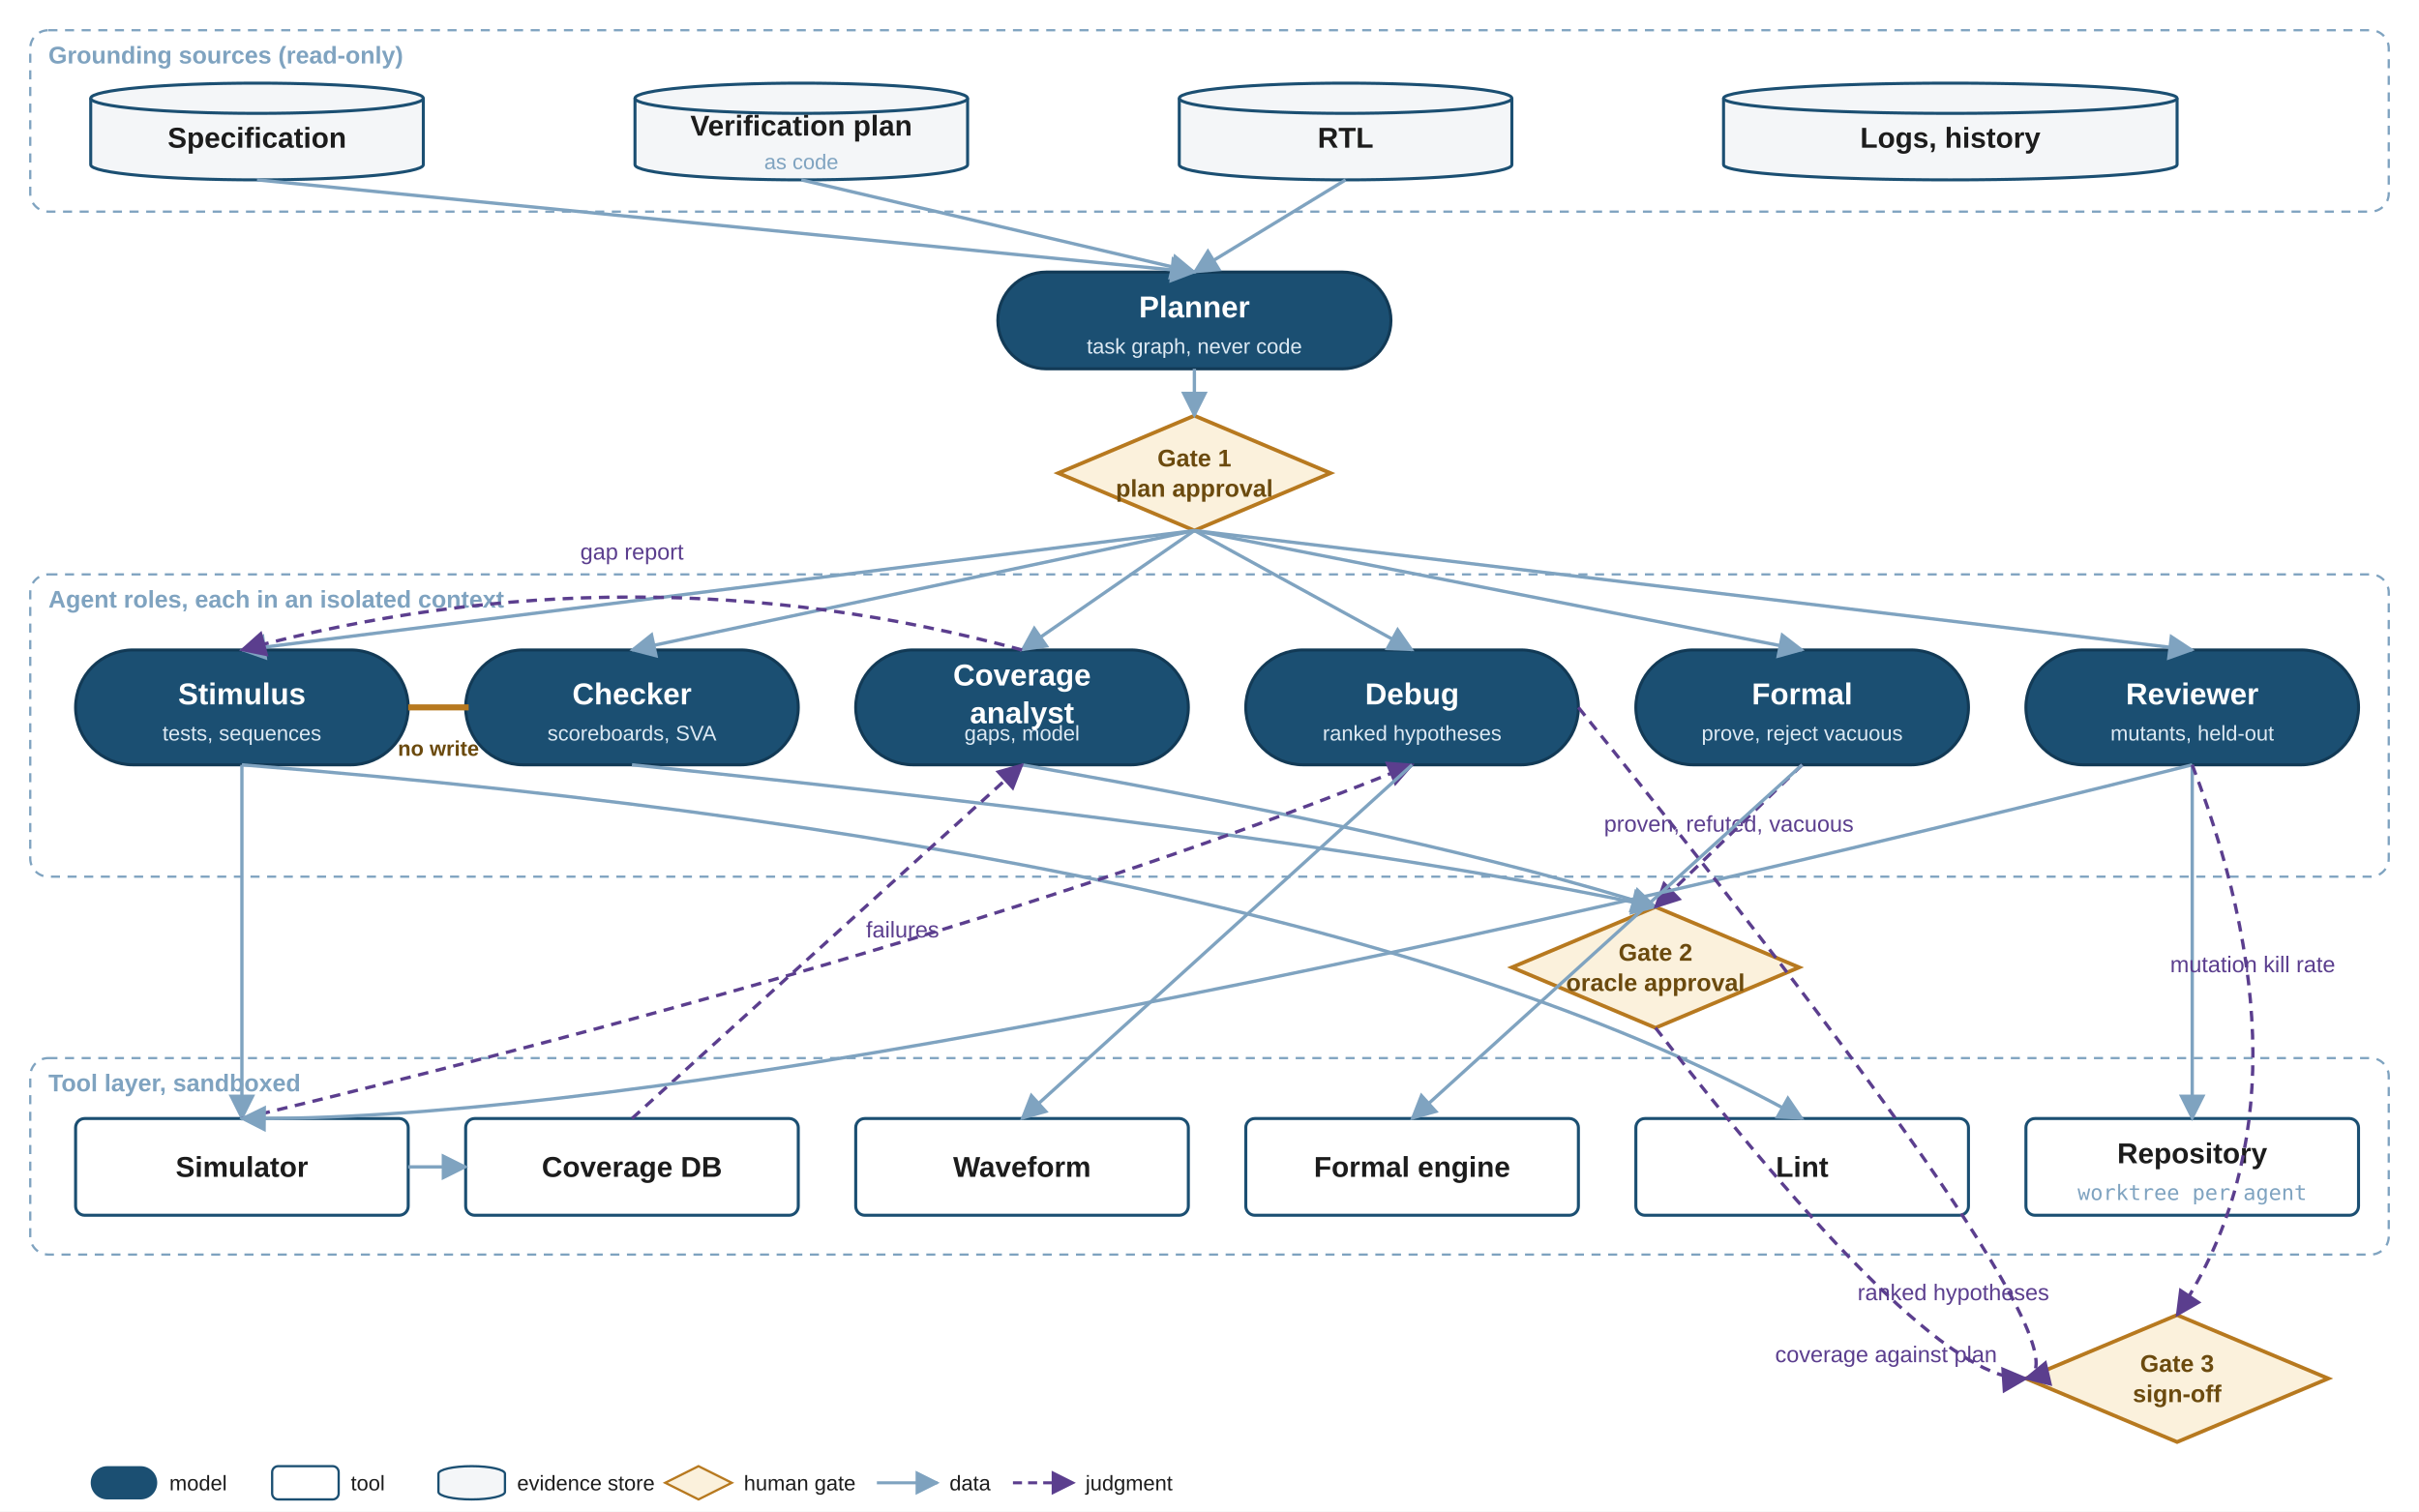
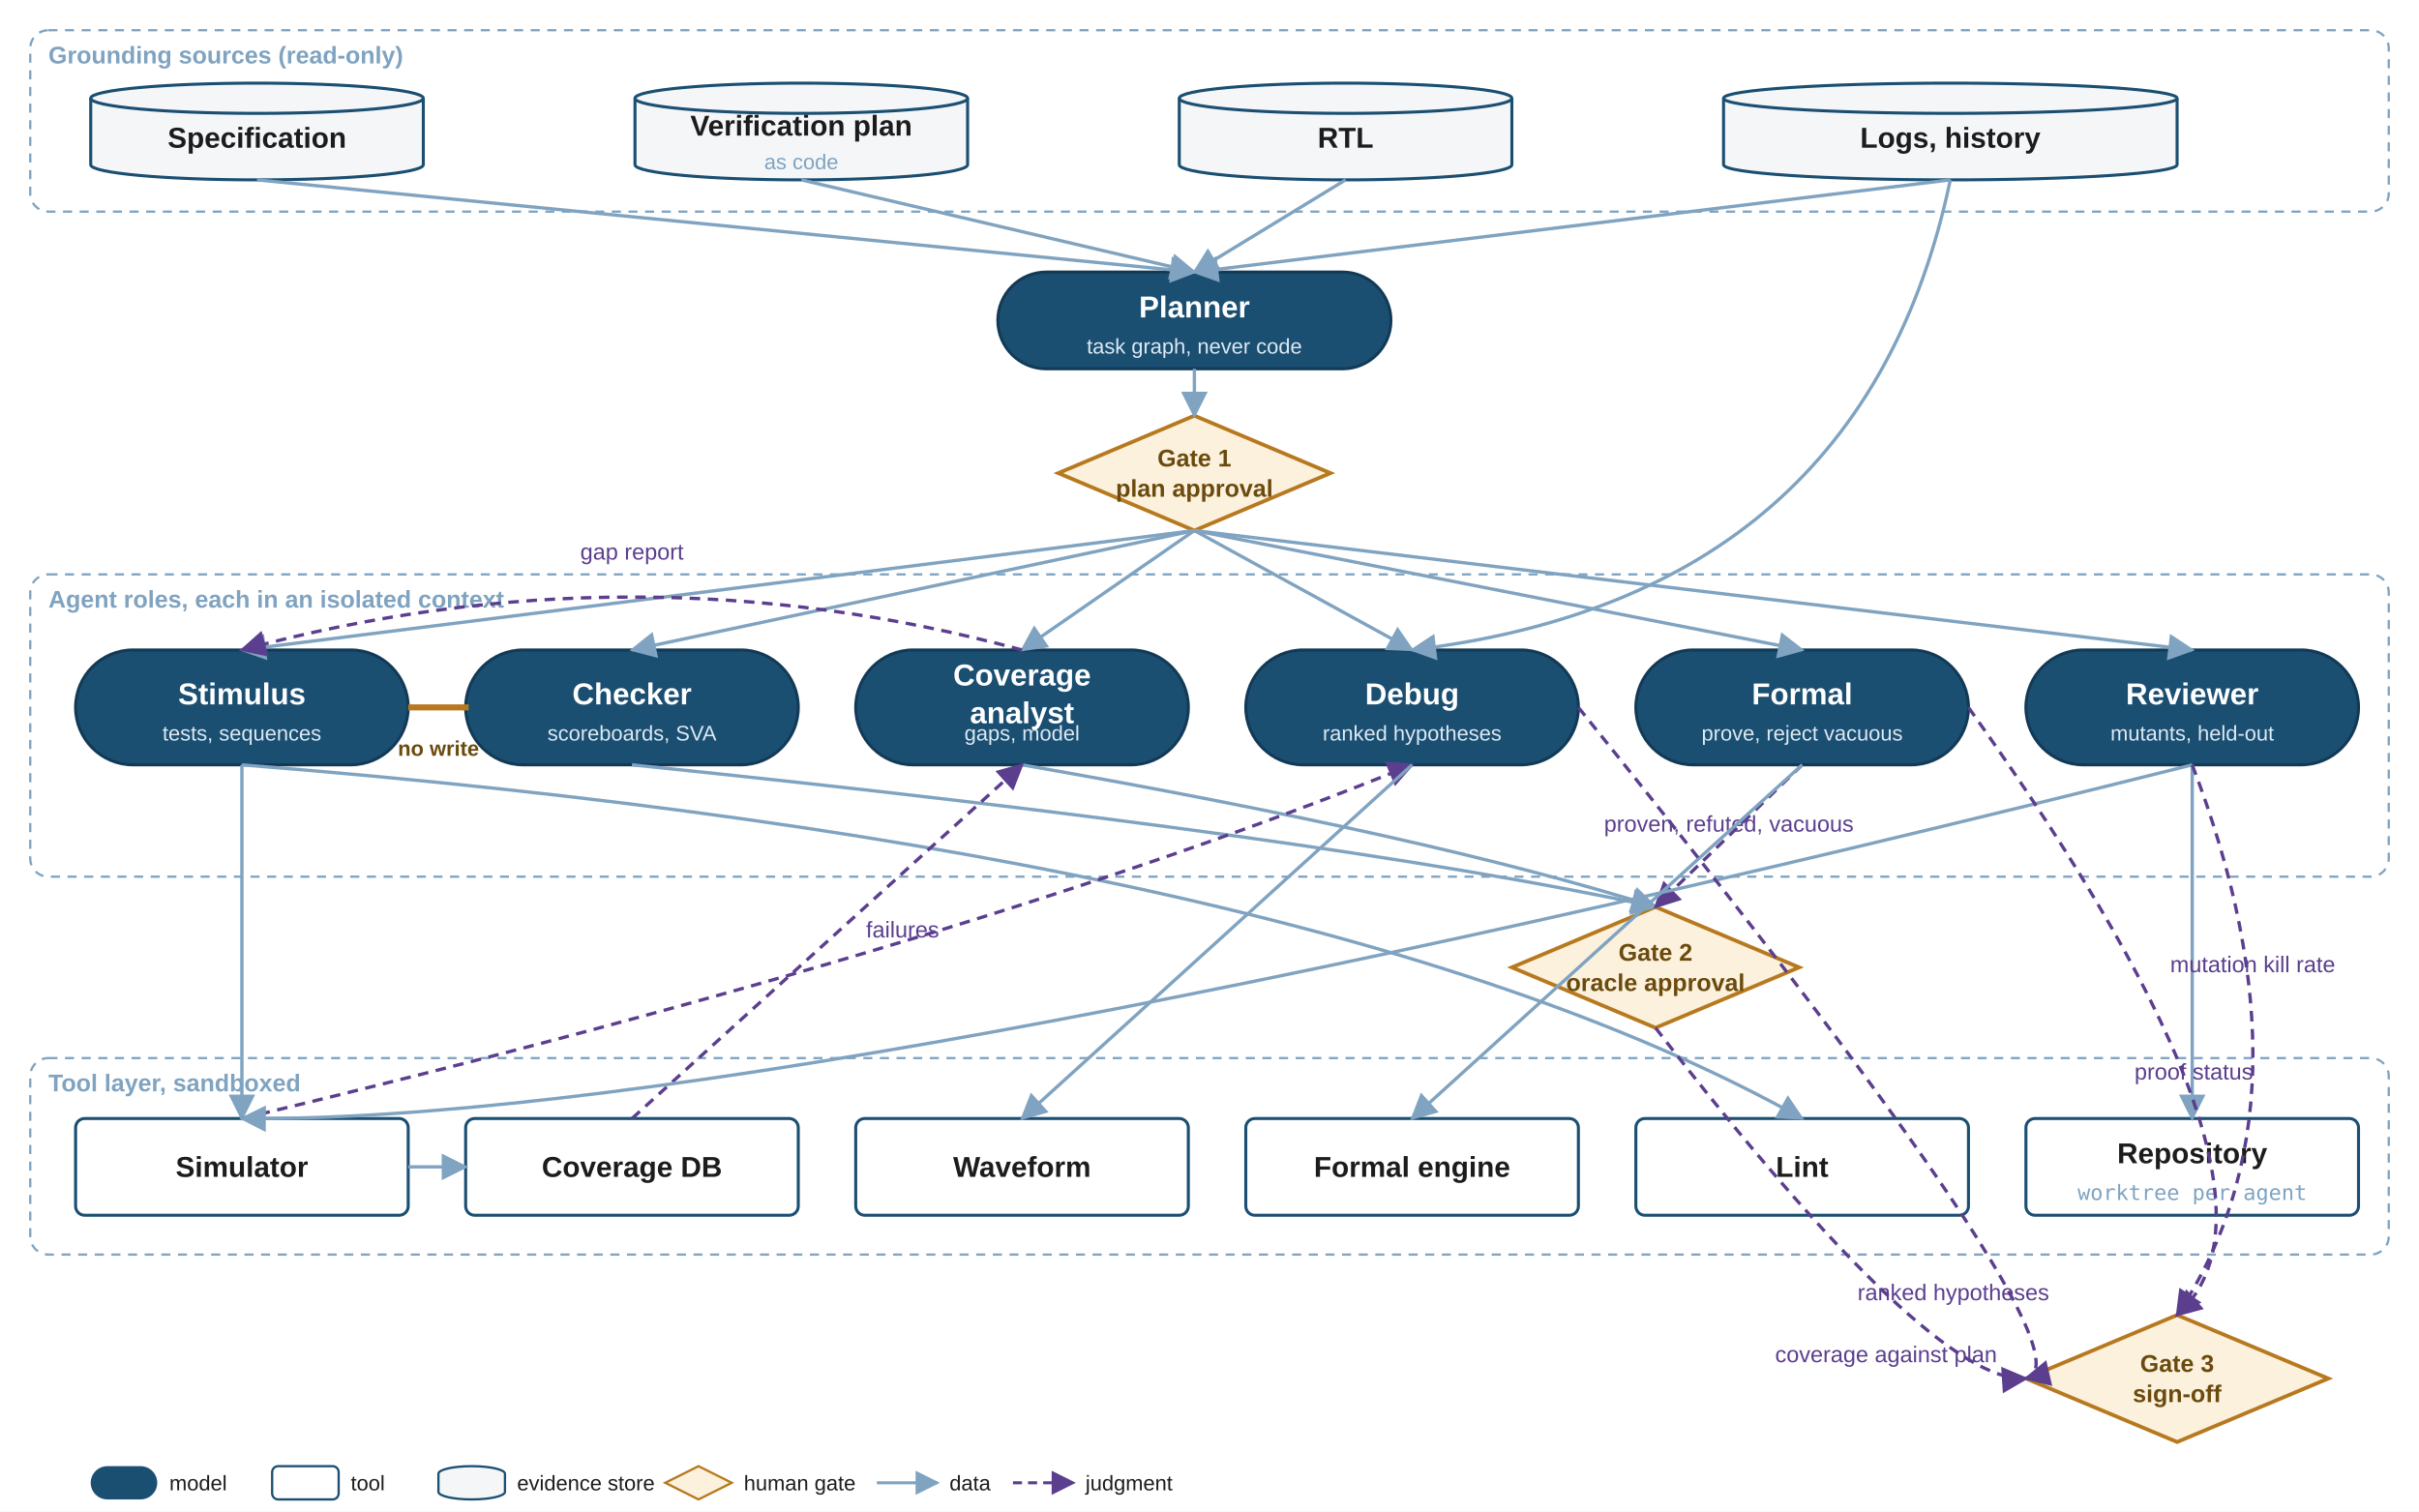
<svg xmlns="http://www.w3.org/2000/svg" viewBox="0 0 1600 1000" width="1600" height="1000" role="img" aria-label="The agentic verification flow with three human gates">
  <defs>
    <marker id="ah" viewBox="0 0 10 10" refX="9" refY="5" markerWidth="8" markerHeight="8" orient="auto-start-reverse">
      <path d="M0,0 L10,5 L0,10 Z" fill="#7FA3C0" />
    </marker>
    <marker id="ahj" viewBox="0 0 10 10" refX="9" refY="5" markerWidth="8" markerHeight="8" orient="auto-start-reverse">
      <path d="M0,0 L10,5 L0,10 Z" fill="#5B3E8E" />
    </marker>
  </defs>
  <rect width="1600" height="1000" fill="white" />
  <rect x="20" y="20" width="1560" height="120" rx="12" fill="none" stroke="#7FA3C0" stroke-width="1.5" stroke-dasharray="6 5" />
  <text x="32" y="42.0" font-family="'Source Sans 3', 'Helvetica Neue', Arial, sans-serif" font-size="16" font-weight="700" text-anchor="start" fill="#7FA3C0">Grounding sources (read-only)</text>
  <path d="M60,65 A110.0,10 0 0 1 280,65 V109 A110.0,10 0 0 1 60,109 Z" fill="#F4F6F8" stroke="#1B4F72" stroke-width="2" />
  <path d="M60,65 A110.0,10 0 0 0 280,65" fill="none" stroke="#1B4F72" stroke-width="2" />
  <text x="170.0" y="97.7" font-family="'Source Sans 3', 'Helvetica Neue', Arial, sans-serif" font-size="19" font-weight="600" text-anchor="middle" fill="#1C1C1C">Specification</text>
  <path d="M420,65 A110.0,10 0 0 1 640,65 V109 A110.0,10 0 0 1 420,109 Z" fill="#F4F6F8" stroke="#1B4F72" stroke-width="2" />
  <path d="M420,65 A110.0,10 0 0 0 640,65" fill="none" stroke="#1B4F72" stroke-width="2" />
  <text x="530.0" y="89.7" font-family="'Source Sans 3', 'Helvetica Neue', Arial, sans-serif" font-size="19" font-weight="600" text-anchor="middle" fill="#1C1C1C">Verification plan</text>
  <text x="530.0" y="111.9" font-family="'Source Sans 3', 'Helvetica Neue', Arial, sans-serif" font-size="14" font-weight="400" text-anchor="middle" fill="#7FA3C0">as code</text>
  <path d="M780,65 A110.0,10 0 0 1 1000,65 V109 A110.0,10 0 0 1 780,109 Z" fill="#F4F6F8" stroke="#1B4F72" stroke-width="2" />
  <path d="M780,65 A110.0,10 0 0 0 1000,65" fill="none" stroke="#1B4F72" stroke-width="2" />
  <text x="890.0" y="97.7" font-family="'Source Sans 3', 'Helvetica Neue', Arial, sans-serif" font-size="19" font-weight="600" text-anchor="middle" fill="#1C1C1C">RTL</text>
  <path d="M1140,65 A150.0,10 0 0 1 1440,65 V109 A150.0,10 0 0 1 1140,109 Z" fill="#F4F6F8" stroke="#1B4F72" stroke-width="2" />
  <path d="M1140,65 A150.0,10 0 0 0 1440,65" fill="none" stroke="#1B4F72" stroke-width="2" />
  <text x="1290.0" y="97.7" font-family="'Source Sans 3', 'Helvetica Neue', Arial, sans-serif" font-size="19" font-weight="600" text-anchor="middle" fill="#1C1C1C">Logs, history</text>
  <rect x="660" y="180" width="260" height="64" rx="32.0" fill="#1B4F72" stroke="#123A56" stroke-width="2" />
  <text x="790.0" y="210.0" font-family="'Source Sans 3', 'Helvetica Neue', Arial, sans-serif" font-size="20" font-weight="700" text-anchor="middle" fill="white">Planner</text>
  <text x="790.0" y="233.9" font-family="'Source Sans 3', 'Helvetica Neue', Arial, sans-serif" font-size="14" font-weight="400" text-anchor="middle" fill="#DCE9F3">task graph, never code</text>
  <path d="M170.0,119 L790.0,180" fill="none" stroke="#7FA3C0" stroke-width="2.2" marker-end="url(#ah)" />
  <path d="M530.0,119 L790.0,180" fill="none" stroke="#7FA3C0" stroke-width="2.2" marker-end="url(#ah)" />
  <path d="M890.0,119 L790.0,180" fill="none" stroke="#7FA3C0" stroke-width="2.2" marker-end="url(#ah)" />
+   <path d="M1290.0,119 L790.0,180" fill="none" stroke="#7FA3C0" stroke-width="2.2" marker-end="url(#ah)" />
  <path d="M790.0,275 L880,313.0 L790.0,351 L700,313.0 Z" fill="#FBF1DC" stroke="#B7791F" stroke-width="2.5" />
  <text x="790.0" y="308.6" font-family="'Source Sans 3', 'Helvetica Neue', Arial, sans-serif" font-size="16" font-weight="700" text-anchor="middle" fill="#6B4A0E">Gate 1</text>
  <text x="790.0" y="328.6" font-family="'Source Sans 3', 'Helvetica Neue', Arial, sans-serif" font-size="16" font-weight="700" text-anchor="middle" fill="#6B4A0E">plan approval</text>
  <path d="M790.0,244 L790.0,275" fill="none" stroke="#7FA3C0" stroke-width="2.2" marker-end="url(#ah)" />
  <rect x="20" y="380" width="1560" height="200" rx="12" fill="none" stroke="#7FA3C0" stroke-width="1.5" stroke-dasharray="6 5" />
  <text x="32" y="402.0" font-family="'Source Sans 3', 'Helvetica Neue', Arial, sans-serif" font-size="16" font-weight="700" text-anchor="start" fill="#7FA3C0">Agent roles, each in an isolated context</text>
  <rect x="50" y="430" width="220" height="76" rx="38.0" fill="#1B4F72" stroke="#123A56" stroke-width="2" />
  <text x="160.0" y="466.0" font-family="'Source Sans 3', 'Helvetica Neue', Arial, sans-serif" font-size="20" font-weight="700" text-anchor="middle" fill="white">Stimulus</text>
  <text x="160.0" y="489.9" font-family="'Source Sans 3', 'Helvetica Neue', Arial, sans-serif" font-size="14" font-weight="400" text-anchor="middle" fill="#DCE9F3">tests, sequences</text>
  <rect x="308" y="430" width="220" height="76" rx="38.0" fill="#1B4F72" stroke="#123A56" stroke-width="2" />
  <text x="418.0" y="466.0" font-family="'Source Sans 3', 'Helvetica Neue', Arial, sans-serif" font-size="20" font-weight="700" text-anchor="middle" fill="white">Checker</text>
  <text x="418.0" y="489.9" font-family="'Source Sans 3', 'Helvetica Neue', Arial, sans-serif" font-size="14" font-weight="400" text-anchor="middle" fill="#DCE9F3">scoreboards, SVA</text>
  <rect x="566" y="430" width="220" height="76" rx="38.0" fill="#1B4F72" stroke="#123A56" stroke-width="2" />
  <text x="676.0" y="453.5" font-family="'Source Sans 3', 'Helvetica Neue', Arial, sans-serif" font-size="20" font-weight="700" text-anchor="middle" fill="white">Coverage</text>
  <text x="676.0" y="478.5" font-family="'Source Sans 3', 'Helvetica Neue', Arial, sans-serif" font-size="20" font-weight="700" text-anchor="middle" fill="white">analyst</text>
  <text x="676.0" y="489.9" font-family="'Source Sans 3', 'Helvetica Neue', Arial, sans-serif" font-size="14" font-weight="400" text-anchor="middle" fill="#DCE9F3">gaps, model</text>
  <rect x="824" y="430" width="220" height="76" rx="38.0" fill="#1B4F72" stroke="#123A56" stroke-width="2" />
  <text x="934.0" y="466.0" font-family="'Source Sans 3', 'Helvetica Neue', Arial, sans-serif" font-size="20" font-weight="700" text-anchor="middle" fill="white">Debug</text>
  <text x="934.0" y="489.9" font-family="'Source Sans 3', 'Helvetica Neue', Arial, sans-serif" font-size="14" font-weight="400" text-anchor="middle" fill="#DCE9F3">ranked hypotheses</text>
  <rect x="1082" y="430" width="220" height="76" rx="38.0" fill="#1B4F72" stroke="#123A56" stroke-width="2" />
  <text x="1192.0" y="466.0" font-family="'Source Sans 3', 'Helvetica Neue', Arial, sans-serif" font-size="20" font-weight="700" text-anchor="middle" fill="white">Formal</text>
  <text x="1192.0" y="489.9" font-family="'Source Sans 3', 'Helvetica Neue', Arial, sans-serif" font-size="14" font-weight="400" text-anchor="middle" fill="#DCE9F3">prove, reject vacuous</text>
  <rect x="1340" y="430" width="220" height="76" rx="38.0" fill="#1B4F72" stroke="#123A56" stroke-width="2" />
  <text x="1450.0" y="466.0" font-family="'Source Sans 3', 'Helvetica Neue', Arial, sans-serif" font-size="20" font-weight="700" text-anchor="middle" fill="white">Reviewer</text>
  <text x="1450.0" y="489.9" font-family="'Source Sans 3', 'Helvetica Neue', Arial, sans-serif" font-size="14" font-weight="400" text-anchor="middle" fill="#DCE9F3">mutants, held-out</text>
  <path d="M790.0,351 L160.0,430" fill="none" stroke="#7FA3C0" stroke-width="2.2" marker-end="url(#ah)" />
  <path d="M790.0,351 L418.0,430" fill="none" stroke="#7FA3C0" stroke-width="2.2" marker-end="url(#ah)" />
  <path d="M790.0,351 L676.0,430" fill="none" stroke="#7FA3C0" stroke-width="2.2" marker-end="url(#ah)" />
  <path d="M790.0,351 L934.0,430" fill="none" stroke="#7FA3C0" stroke-width="2.2" marker-end="url(#ah)" />
  <path d="M790.0,351 L1192.0,430" fill="none" stroke="#7FA3C0" stroke-width="2.2" marker-end="url(#ah)" />
  <path d="M790.0,351 L1450.0,430" fill="none" stroke="#7FA3C0" stroke-width="2.2" marker-end="url(#ah)" />
  <path d="M1095.0,600 L1190,640.0 L1095.0,680 L1000,640.0 Z" fill="#FBF1DC" stroke="#B7791F" stroke-width="2.5" />
  <text x="1095.0" y="635.6" font-family="'Source Sans 3', 'Helvetica Neue', Arial, sans-serif" font-size="16" font-weight="700" text-anchor="middle" fill="#6B4A0E">Gate 2</text>
  <text x="1095.0" y="655.6" font-family="'Source Sans 3', 'Helvetica Neue', Arial, sans-serif" font-size="16" font-weight="700" text-anchor="middle" fill="#6B4A0E">oracle approval</text>
  <path d="M418.0,506 Q876.5,553.0 1095.0,600" fill="none" stroke="#7FA3C0" stroke-width="2.2" marker-end="url(#ah)" />
  <path d="M676.0,506 Q945.5,553.0 1095.0,600" fill="none" stroke="#7FA3C0" stroke-width="2.2" marker-end="url(#ah)" />
  <path d="M1192.0,506 L1095.0,600" fill="none" stroke="#5B3E8E" stroke-width="2.2" stroke-dasharray="7 5" marker-end="url(#ahj)" />
  <text x="1143.5" y="550.2" font-family="'Source Sans 3', 'Helvetica Neue', Arial, sans-serif" font-size="15" font-weight="400" text-anchor="middle" fill="#5B3E8E">proven, refuted, vacuous</text>
  <rect x="20" y="700" width="1560" height="130" rx="12" fill="none" stroke="#7FA3C0" stroke-width="1.5" stroke-dasharray="6 5" />
  <text x="32" y="722.0" font-family="'Source Sans 3', 'Helvetica Neue', Arial, sans-serif" font-size="16" font-weight="700" text-anchor="start" fill="#7FA3C0">Tool layer, sandboxed</text>
  <rect x="50" y="740" width="220" height="64" rx="6" fill="white" stroke="#1B4F72" stroke-width="2" />
  <text x="160.0" y="778.6" font-family="'Source Sans 3', 'Helvetica Neue', Arial, sans-serif" font-size="19" font-weight="600" text-anchor="middle" fill="#1C1C1C">Simulator</text>
  <rect x="308" y="740" width="220" height="64" rx="6" fill="white" stroke="#1B4F72" stroke-width="2" />
  <text x="418.0" y="778.6" font-family="'Source Sans 3', 'Helvetica Neue', Arial, sans-serif" font-size="19" font-weight="600" text-anchor="middle" fill="#1C1C1C">Coverage DB</text>
  <rect x="566" y="740" width="220" height="64" rx="6" fill="white" stroke="#1B4F72" stroke-width="2" />
  <text x="676.0" y="778.6" font-family="'Source Sans 3', 'Helvetica Neue', Arial, sans-serif" font-size="19" font-weight="600" text-anchor="middle" fill="#1C1C1C">Waveform</text>
  <rect x="824" y="740" width="220" height="64" rx="6" fill="white" stroke="#1B4F72" stroke-width="2" />
  <text x="934.0" y="778.6" font-family="'Source Sans 3', 'Helvetica Neue', Arial, sans-serif" font-size="19" font-weight="600" text-anchor="middle" fill="#1C1C1C">Formal engine</text>
  <rect x="1082" y="740" width="220" height="64" rx="6" fill="white" stroke="#1B4F72" stroke-width="2" />
  <text x="1192.0" y="778.6" font-family="'Source Sans 3', 'Helvetica Neue', Arial, sans-serif" font-size="19" font-weight="600" text-anchor="middle" fill="#1C1C1C">Lint</text>
  <rect x="1340" y="740" width="220" height="64" rx="6" fill="white" stroke="#1B4F72" stroke-width="2" />
  <text x="1450.0" y="769.6" font-family="'Source Sans 3', 'Helvetica Neue', Arial, sans-serif" font-size="19" font-weight="600" text-anchor="middle" fill="#1C1C1C">Repository</text>
  <text x="1450.0" y="793.9" font-family="'JetBrains Mono', Menlo, monospace" font-size="14" font-weight="400" text-anchor="middle" fill="#7FA3C0">worktree per agent</text>
  <path d="M160.0,506 L160.0,740" fill="none" stroke="#7FA3C0" stroke-width="2.2" marker-end="url(#ah)" />
  <path d="M160.0,506 Q876.0,563.0 1192.0,740" fill="none" stroke="#7FA3C0" stroke-width="2.2" marker-end="url(#ah)" />
  <path d="M270,772.0 L308,772.0" fill="none" stroke="#7FA3C0" stroke-width="2.2" marker-end="url(#ah)" />
  <path d="M418.0,740 L676.0,506" fill="none" stroke="#5B3E8E" stroke-width="2.2" stroke-dasharray="7 5" marker-end="url(#ahj)" />
  <path d="M676.0,430 Q418.0,360.0 160.0,430" fill="none" stroke="#5B3E8E" stroke-width="2.2" stroke-dasharray="7 5" marker-end="url(#ahj)" />
  <text x="418.0" y="370.2" font-family="'Source Sans 3', 'Helvetica Neue', Arial, sans-serif" font-size="15" font-weight="400" text-anchor="middle" fill="#5B3E8E">gap report</text>
  <path d="M160.0,740 Q647.0,623.0 934.0,506" fill="none" stroke="#5B3E8E" stroke-width="2.2" stroke-dasharray="7 5" marker-end="url(#ahj)" />
  <text x="597.0" y="620.2" font-family="'Source Sans 3', 'Helvetica Neue', Arial, sans-serif" font-size="15" font-weight="400" text-anchor="middle" fill="#5B3E8E">failures</text>
  <path d="M934.0,506 L676.0,740" fill="none" stroke="#7FA3C0" stroke-width="2.2" marker-end="url(#ah)" />
  <path d="M1192.0,506 L934.0,740" fill="none" stroke="#7FA3C0" stroke-width="2.2" marker-end="url(#ah)" />
+   <path d="M1290.0,119 Q1232.0,394.5 934.0,430" fill="none" stroke="#7FA3C0" stroke-width="2.2" marker-end="url(#ah)" />
  <path d="M1450.0,506 L1450.0,740" fill="none" stroke="#7FA3C0" stroke-width="2.2" marker-end="url(#ah)" />
  <path d="M1450.0,506 Q505.0,743.0 160.0,740" fill="none" stroke="#7FA3C0" stroke-width="2.2" marker-end="url(#ah)" />
  <path d="M1440.0,870 L1540,912.0 L1440.0,954 L1340,912.0 Z" fill="#FBF1DC" stroke="#B7791F" stroke-width="2.5" />
  <text x="1440.0" y="907.6" font-family="'Source Sans 3', 'Helvetica Neue', Arial, sans-serif" font-size="16" font-weight="700" text-anchor="middle" fill="#6B4A0E">Gate 3</text>
  <text x="1440.0" y="927.6" font-family="'Source Sans 3', 'Helvetica Neue', Arial, sans-serif" font-size="16" font-weight="700" text-anchor="middle" fill="#6B4A0E">sign-off</text>
  <path d="M1450.0,506 Q1535.0,728.0 1440.0,870" fill="none" stroke="#5B3E8E" stroke-width="2.2" stroke-dasharray="7 5" marker-end="url(#ahj)" />
  <text x="1490.0" y="643.2" font-family="'Source Sans 3', 'Helvetica Neue', Arial, sans-serif" font-size="15" font-weight="400" text-anchor="middle" fill="#5B3E8E">mutation kill rate</text>
  <path d="M1044,468.0 Q1392.0,900.0 1340,912.0" fill="none" stroke="#5B3E8E" stroke-width="2.2" stroke-dasharray="7 5" marker-end="url(#ahj)" />
  <text x="1292.0" y="860.2" font-family="'Source Sans 3', 'Helvetica Neue', Arial, sans-serif" font-size="15" font-weight="400" text-anchor="middle" fill="#5B3E8E">ranked hypotheses</text>
  <path d="M1095.0,680 Q1277.5,916.0 1340,912.0" fill="none" stroke="#5B3E8E" stroke-width="2.2" stroke-dasharray="7 5" marker-end="url(#ahj)" />
  <text x="1247.5" y="901.2" font-family="'Source Sans 3', 'Helvetica Neue', Arial, sans-serif" font-size="15" font-weight="400" text-anchor="middle" fill="#5B3E8E">coverage against plan</text>
+   <path d="M1302,468.0 Q1531.0,789.0 1440.0,870" fill="none" stroke="#5B3E8E" stroke-width="2.2" stroke-dasharray="7 5" marker-end="url(#ahj)" />
+   <text x="1451.0" y="714.2" font-family="'Source Sans 3', 'Helvetica Neue', Arial, sans-serif" font-size="15" font-weight="400" text-anchor="middle" fill="#5B3E8E">proof status</text>
  <path d="M270,468 H310" stroke="#B7791F" stroke-width="4" />
  <text x="290" y="500" font-family="'Source Sans 3', 'Helvetica Neue', Arial, sans-serif" font-size="14" font-weight="700" fill="#6B4A0E" text-anchor="middle">no write</text>
  <rect x="60" y="970" width="44" height="22" rx="11" fill="#1B4F72" />
  <text x="112" y="986.0" font-family="'Source Sans 3', 'Helvetica Neue', Arial, sans-serif" font-size="14" font-weight="400" text-anchor="start" fill="#1C1C1C">model</text>
  <rect x="180" y="970" width="44" height="22" rx="4" fill="white" stroke="#1B4F72" stroke-width="1.5" />
  <text x="232" y="986.0" font-family="'Source Sans 3', 'Helvetica Neue', Arial, sans-serif" font-size="14" font-weight="400" text-anchor="start" fill="#1C1C1C">tool</text>
  <path d="M290,975 A22,5 0 0 1 334,975 V987 A22,5 0 0 1 290,987 Z" fill="#F4F6F8" stroke="#1B4F72" stroke-width="1.5" />
  <text x="342" y="986.0" font-family="'Source Sans 3', 'Helvetica Neue', Arial, sans-serif" font-size="14" font-weight="400" text-anchor="start" fill="#1C1C1C">evidence store</text>
  <path d="M462,970 L484,981 L462,992 L440,981 Z" fill="#FBF1DC" stroke="#B7791F" stroke-width="1.5" />
  <text x="492" y="986.0" font-family="'Source Sans 3', 'Helvetica Neue', Arial, sans-serif" font-size="14" font-weight="400" text-anchor="start" fill="#1C1C1C">human gate</text>
  <path d="M580,981 H620" stroke="#7FA3C0" stroke-width="2" marker-end="url(#ah)" />
  <text x="628" y="986.0" font-family="'Source Sans 3', 'Helvetica Neue', Arial, sans-serif" font-size="14" font-weight="400" text-anchor="start" fill="#1C1C1C">data</text>
  <path d="M670,981 H710" stroke="#5B3E8E" stroke-width="2" stroke-dasharray="6 4" marker-end="url(#ahj)" />
  <text x="718" y="986.0" font-family="'Source Sans 3', 'Helvetica Neue', Arial, sans-serif" font-size="14" font-weight="400" text-anchor="start" fill="#1C1C1C">judgment</text>
</svg>
